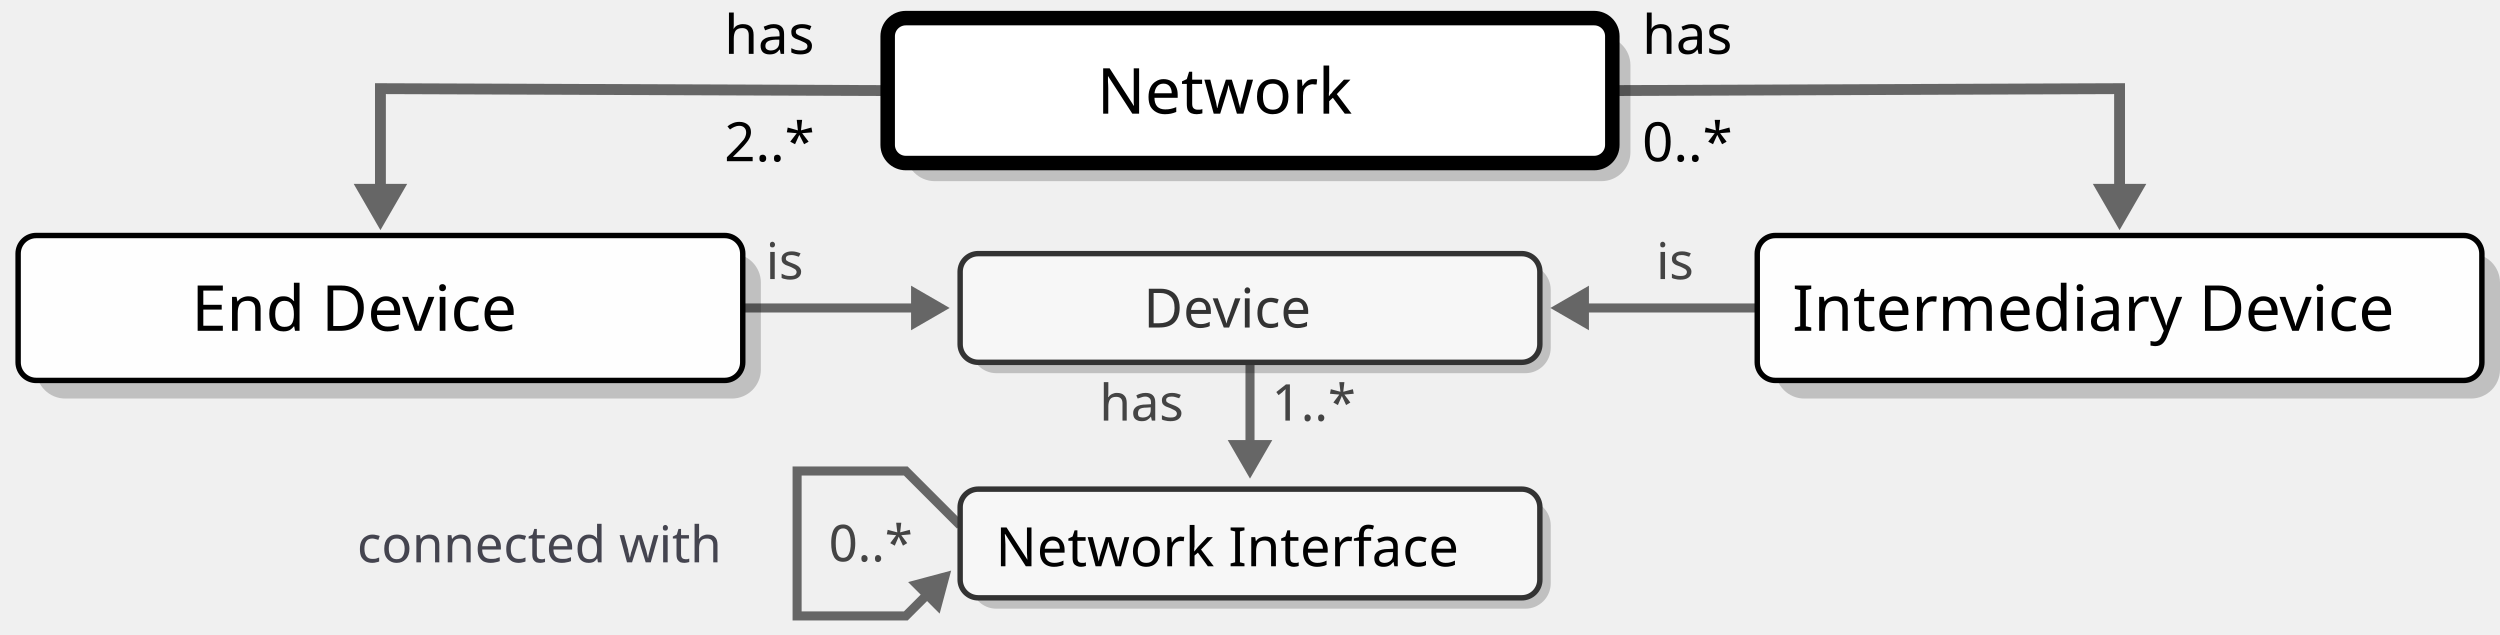
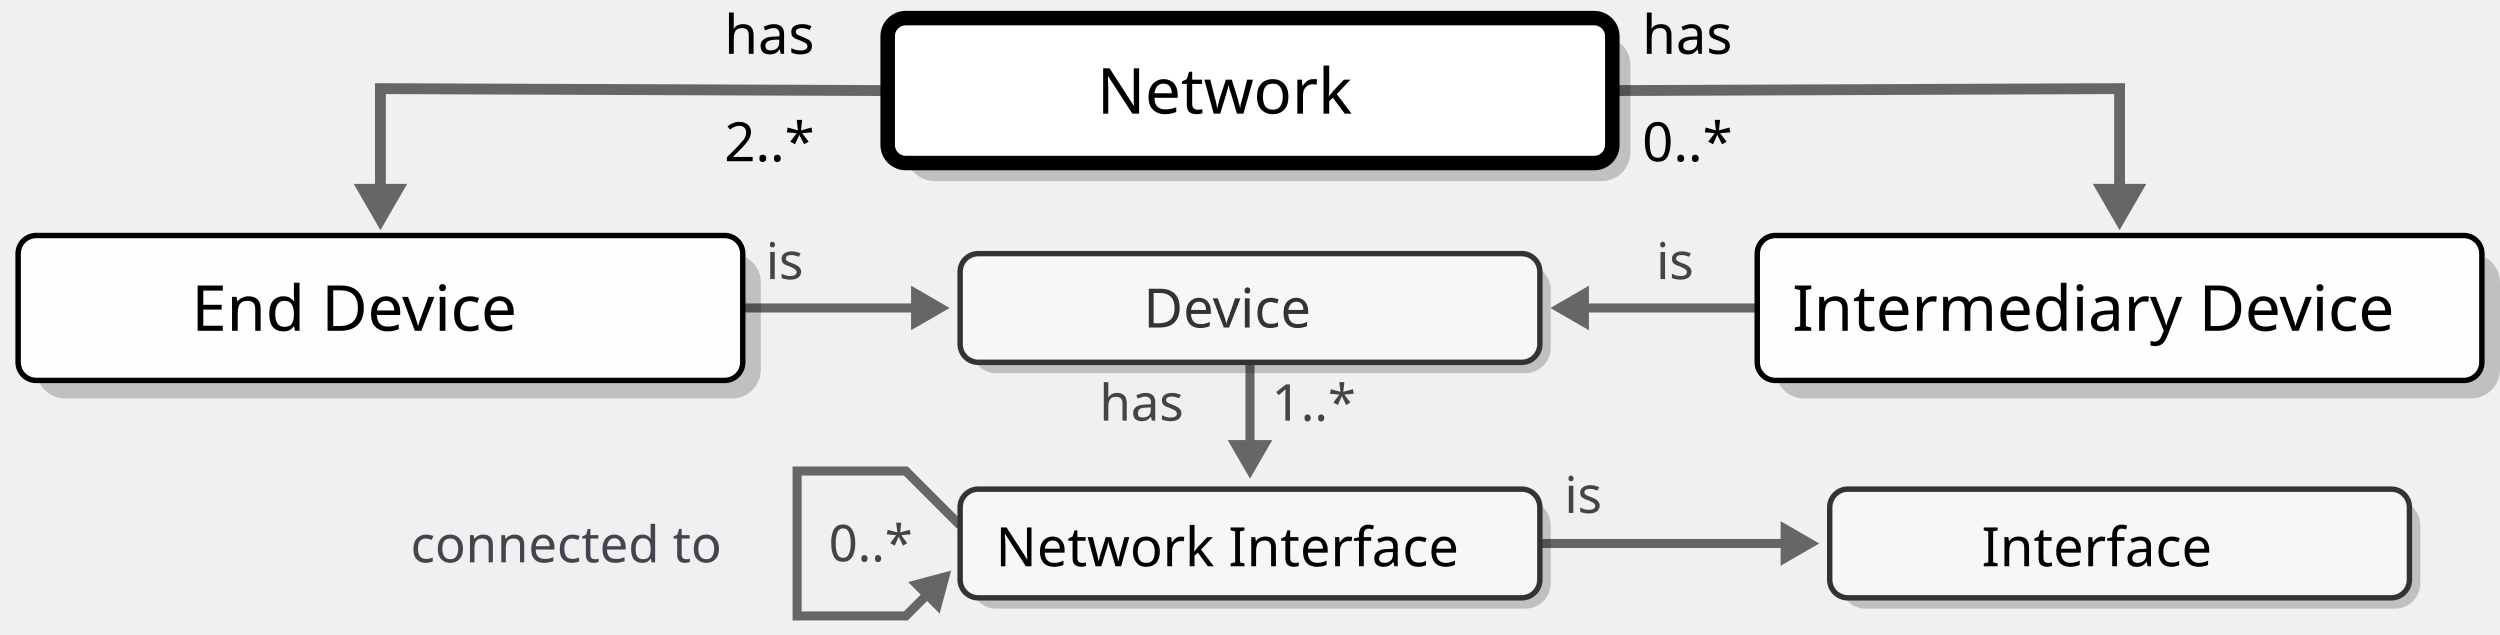
<svg xmlns="http://www.w3.org/2000/svg" xmlns:xlink="http://www.w3.org/1999/xlink" width="138mm" height="35mm" version="1.1" viewBox="0 0 138 35" id="svg162">
  <defs id="defs5">
    <marker id="a" overflow="visible" orient="auto">
      <path transform="scale(0.4)" d="M 5.77,0 -2.88,5 V -5 Z" fill="context-stroke" fill-rule="evenodd" stroke="context-stroke" stroke-width="1pt" id="path2" />
    </marker>
    <marker id="e" overflow="visible" orient="auto">
      <path transform="scale(0.4)" d="M 5.77,0 -2.88,5 V -5 Z" fill="context-stroke" fill-rule="evenodd" stroke="context-stroke" stroke-width="1pt" id="path824" />
    </marker>
    <marker id="a-2" overflow="visible" orient="auto">
      <path transform="scale(0.4)" d="M 5.77,0 -2.88,5 V -5 Z" fill="context-stroke" fill-rule="evenodd" stroke="context-stroke" stroke-width="1pt" id="path2-3" />
    </marker>
    <marker id="a-3" overflow="visible" orient="auto">
      <path transform="scale(0.4)" d="M 5.77,0 -2.88,5 V -5 Z" fill="context-stroke" fill-rule="evenodd" stroke="context-stroke" stroke-width="1pt" id="path2-2" />
    </marker>
    <marker id="e-0" overflow="visible" orient="auto">
      <path transform="scale(0.4)" d="M 5.77,0 -2.88,5 V -5 Z" fill="context-stroke" fill-rule="evenodd" stroke="context-stroke" stroke-width="1pt" id="path824-9" />
    </marker>
    <marker id="a-7" overflow="visible" orient="auto">
      <path transform="scale(0.4)" d="M 5.77,0 -2.88,5 V -5 Z" fill="context-stroke" fill-rule="evenodd" stroke="context-stroke" stroke-width="1pt" id="path2-5" />
    </marker>
    <marker id="marker25589" overflow="visible" orient="auto">
      <path transform="scale(0.4)" d="M 5.77,0 -2.88,5 V -5 Z" fill="context-stroke" fill-rule="evenodd" stroke="context-stroke" stroke-width="1pt" id="path25587" />
    </marker>
  </defs>
+   <path d="m 85,30 h 14" fill="none" marker-end="url(#e-0)" stroke="#666666" stroke-width=".667" id="path930" style="stroke-width:0.5;stroke-miterlimit:4;stroke-dasharray:none;marker-end:url(#e-0)" />
  <path d="m 69,20 -1e-6,5" marker-end="url(#a)" id="path2564" style="fill:none;stroke:#666666;stroke-width:0.5;stroke-miterlimit:4;stroke-dasharray:none" />
  <text xml:space="preserve" style="font-size:2.8px;line-height:1.25;font-family:sans-serif;stroke-width:0.265" x="67.519" y="23.218" id="text2568">
    <tspan id="tspan2566" style="font-size:2.8px;text-align:end;text-anchor:end;fill:#444444;fill-opacity:1;stroke-width:0.265" x="67.519" y="23.218">has</tspan>
  </text>
  <text xml:space="preserve" style="font-size:2.8px;line-height:1.25;font-family:sans-serif;stroke-width:0.265" x="70.205" y="23.218" id="text2572">
    <tspan id="tspan2570" style="font-size:2.8px;fill:#444444;fill-opacity:1;stroke-width:0.265" x="70.205" y="23.218">1..*</tspan>
  </text>
  <use x="0" y="0" xlink:href="#path6700" id="use5196" transform="matrix(-1,0,0,1,138,-5e-8)" width="100%" height="100%" />
  <path d="m 41,17 h 10" marker-end="url(#a)" id="path15759" style="fill:none;stroke:#666666;stroke-width:0.5;stroke-miterlimit:4;stroke-dasharray:none" />
  <use x="0" y="0" xlink:href="#path15759" id="use22564" transform="matrix(-1,0,0,1,138,-3.0000002e-8)" width="100%" height="100%" />
  <path d="M 49,5 21,4.893 21,11" marker-end="url(#a)" id="path6700" style="fill:none;stroke:#666666;stroke-width:0.6;stroke-miterlimit:4;stroke-dasharray:none" />
  <path d="m 53,29 -3,-3 h -6 v 8 h 6 l 1.5,-1.5" fill="none" marker-end="url(#e-0)" stroke="#666666" stroke-width=".667" id="path886-3" style="stroke-width:0.5;stroke-miterlimit:4;stroke-dasharray:none;marker-end:url(#e-0)" />
  <use x="0" y="0" xlink:href="#g7355" id="use7517" transform="translate(3.1999981e-7,13)" width="100%" height="100%" />
  <use x="0" y="0" xlink:href="#g6931" id="use7013" transform="translate(96)" width="100%" height="100%" />
  <rect id="rect925" x="50" y="2" width="40" height="8" rx="1.6" fill="none" opacity="0.913" stroke="#000000" stroke-linejoin="round" stroke-width="0.333" style="opacity:1;fill:#000000;fill-opacity:0.2;stroke:none;stroke-width:0.8;stroke-miterlimit:4;stroke-dasharray:none" />
  <rect id="rect45004" x="49" y="1" width="40" height="8" rx="1" fill="none" opacity="0.913" stroke="#000000" stroke-linejoin="round" stroke-width="0.333" style="opacity:1;fill:#ffffff;fill-opacity:1;stroke-width:0.8;stroke-miterlimit:4;stroke-dasharray:none" />
  <g id="g6931" transform="translate(-1.0000002e-8,-11)">
    <rect id="rect1183" x="2" y="25" width="40" height="8" rx="1.6" fill="none" opacity="0.913" stroke="#000000" stroke-linejoin="round" stroke-width="0.333" style="opacity:1;fill:#000000;fill-opacity:0.2;stroke:none;stroke-width:0.8;stroke-miterlimit:4;stroke-dasharray:none" />
    <rect id="use8966" x="1" y="24" width="40" height="8" rx="1" fill="none" opacity="0.913" stroke="#000000" stroke-linejoin="round" stroke-width="0.333" style="opacity:1;fill:#fefefe;fill-opacity:1;stroke-width:0.3;stroke-miterlimit:4;stroke-dasharray:none" />
  </g>
  <text x="20.915" y="18.259" font-size="3.5px" style="line-height:1.25;font-family:sans-serif;stroke-width:0.265" xml:space="preserve" id="text8978">
    <tspan x="20.915" y="18.259" font-size="3.5px" stroke-width="0.265" text-align="center" text-anchor="middle" id="tspan8976">End Device</tspan>
  </text>
  <text x="116.915" y="18.259" font-size="3.5px" style="line-height:1.25;font-family:sans-serif;stroke-width:0.265" xml:space="preserve" id="text8982">
    <tspan x="116.915" y="18.259" font-size="3.5px" stroke-width="0.265" text-align="center" text-anchor="middle" id="tspan8980">Intermediary Device</tspan>
  </text>
  <text x="52.186" y="2.972" style="font-size:3px;line-height:1.25;font-family:sans-serif;stroke-width:0.265" xml:space="preserve" id="use32783">
    <tspan x="47.303" y="2.972" stroke-width="0.265" id="tspan6742" style="text-align:end;text-anchor:end">has</tspan>
  </text>
  <text x="52.822" y="8.9" style="font-size:3px;line-height:1.25;font-family:sans-serif;stroke-width:0.265" xml:space="preserve" id="use6754">
    <tspan x="47.303" y="8.9" stroke-width="0.265" id="tspan6768" style="text-align:end;text-anchor:end">2..*</tspan>
  </text>
  <text x="90.656" y="8.9" style="font-size:3px;line-height:1.25;font-family:sans-serif;stroke-width:0.265" xml:space="preserve" id="use6756">
    <tspan x="90.656" y="8.9" stroke-width="0.265" id="tspan6772">0..*</tspan>
  </text>
  <text x="68.958" y="6.272" font-size="3.5px" style="line-height:1.25;font-family:sans-serif;stroke-width:0.265" xml:space="preserve" id="text44012">
    <tspan x="68.958" y="6.272" font-size="3.5px" stroke-width="0.265" text-align="center" text-anchor="middle" id="tspan44010">Network</tspan>
  </text>
  <g id="g7355" transform="translate(-8.5000073e-7,-11)">
    <rect id="rect7015" x="53.6" y="25.6" width="32" height="6" rx="1.4" fill="none" opacity="0.913" stroke="#000000" stroke-linejoin="round" stroke-width="0.333" style="opacity:1;fill:#000000;fill-opacity:0.2;stroke:none;stroke-width:0.3;stroke-miterlimit:4;stroke-dasharray:none;stroke-opacity:1" />
    <rect id="rect1250" x="53" y="25" width="32" height="6" rx="1" fill="none" opacity="0.913" stroke="#000000" stroke-linejoin="round" stroke-width="0.333" style="opacity:1;fill:#f7f7f7;fill-opacity:1;stroke:#333333;stroke-width:0.3;stroke-miterlimit:4;stroke-dasharray:none;stroke-opacity:1" />
  </g>
  <text x="68.915" y="18.079" font-size="3.5px" style="font-size:3px;line-height:1.25;font-family:sans-serif;stroke-width:0.265" xml:space="preserve" id="text15009">
    <tspan x="68.915" y="18.079" font-size="3.5px" stroke-width="0.265" text-align="center" text-anchor="middle" id="tspan15007" style="font-size:3px;fill:#333333;fill-opacity:1">Device</tspan>
  </text>
  <text x="42.28" y="15.408" style="font-size:2.8px;line-height:1.25;font-family:sans-serif;stroke-width:0.265" xml:space="preserve" id="text15900">
    <tspan x="42.28" y="15.408" stroke-width="0.265" id="tspan15898" style="font-size:2.8px;fill:#444444;fill-opacity:1">is</tspan>
  </text>
  <text x="68.915" y="31.259" font-size="3.5px" style="font-size:3px;line-height:1.25;font-family:sans-serif;stroke-width:0.265" xml:space="preserve" id="text20866">
    <tspan x="68.915" y="31.259" font-size="3.5px" stroke-width="0.265" text-align="center" text-anchor="middle" id="tspan20864" style="font-size:3px">Network Interface</tspan>
  </text>
  <text x="97.507" y="15.408" style="font-size:2.8px;line-height:1.25;font-family:sans-serif;stroke-width:0.265" xml:space="preserve" id="text20872">
    <tspan x="95.67" y="15.408" stroke-width="0.265" id="tspan20870" style="font-size:2.8px;text-align:end;text-anchor:end;fill:#444444;fill-opacity:1">is</tspan>
  </text>
  <text x="42.017" y="31.039" font-family="sans-serif" font-size="2.9px" stroke-width="0.265" style="font-size:2.8px;line-height:1.25" xml:space="preserve" id="text884-4">
-     <tspan x="42.017" y="31.039" font-size="2.9px" stroke-width="0.265" text-align="end" text-anchor="end" id="tspan882-3" style="font-size:2.8px;fill:#44444f;fill-opacity:1">connected with</tspan>
+     <tspan x="42.017" y="31.039" font-size="2.9px" stroke-width="0.265" text-align="end" text-anchor="end" id="tspan882-3" style="font-size:2.8px;fill:#44444f;fill-opacity:1">connected to</tspan>
  </text>
  <text x="45.744" y="30.98" style="font-size:2.8px;line-height:1.25;font-family:sans-serif;stroke-width:0.265" xml:space="preserve" id="text3353">
    <tspan x="45.744" y="30.98" stroke-width="0.265" id="tspan3351" style="font-size:2.8px;fill:#444444;fill-opacity:1">0..*</tspan>
  </text>
  <text xml:space="preserve" style="font-size:3px;line-height:1.25;font-family:sans-serif;stroke-width:0.265" x="90.656" y="2.972" id="text2489">
    <tspan id="tspan2487" style="stroke-width:0.265" x="90.656" y="2.972">has</tspan>
  </text>
+   <use x="0" y="0" xlink:href="#g7355" id="use924" transform="translate(48,13)" width="100%" height="100%" />
+   <text x="116.915" y="31.259" font-size="3.5px" style="font-size:3px;line-height:1.25;font-family:sans-serif;stroke-width:0.265" xml:space="preserve" id="text928">
+     <tspan x="116.915" y="31.259" font-size="3.5px" stroke-width="0.265" text-align="center" text-anchor="middle" id="tspan926" style="font-size:3px">Interface</tspan>
+   </text>
+   <text x="86.362" y="28.314" style="font-size:2.8px;line-height:1.25;font-family:sans-serif;stroke-width:0.265" xml:space="preserve" id="text1109">
+     <tspan x="86.362" y="28.314" stroke-width="0.265" id="tspan1107" style="font-size:2.8px;fill:#444444;fill-opacity:1">is</tspan>
+   </text>
</svg>
